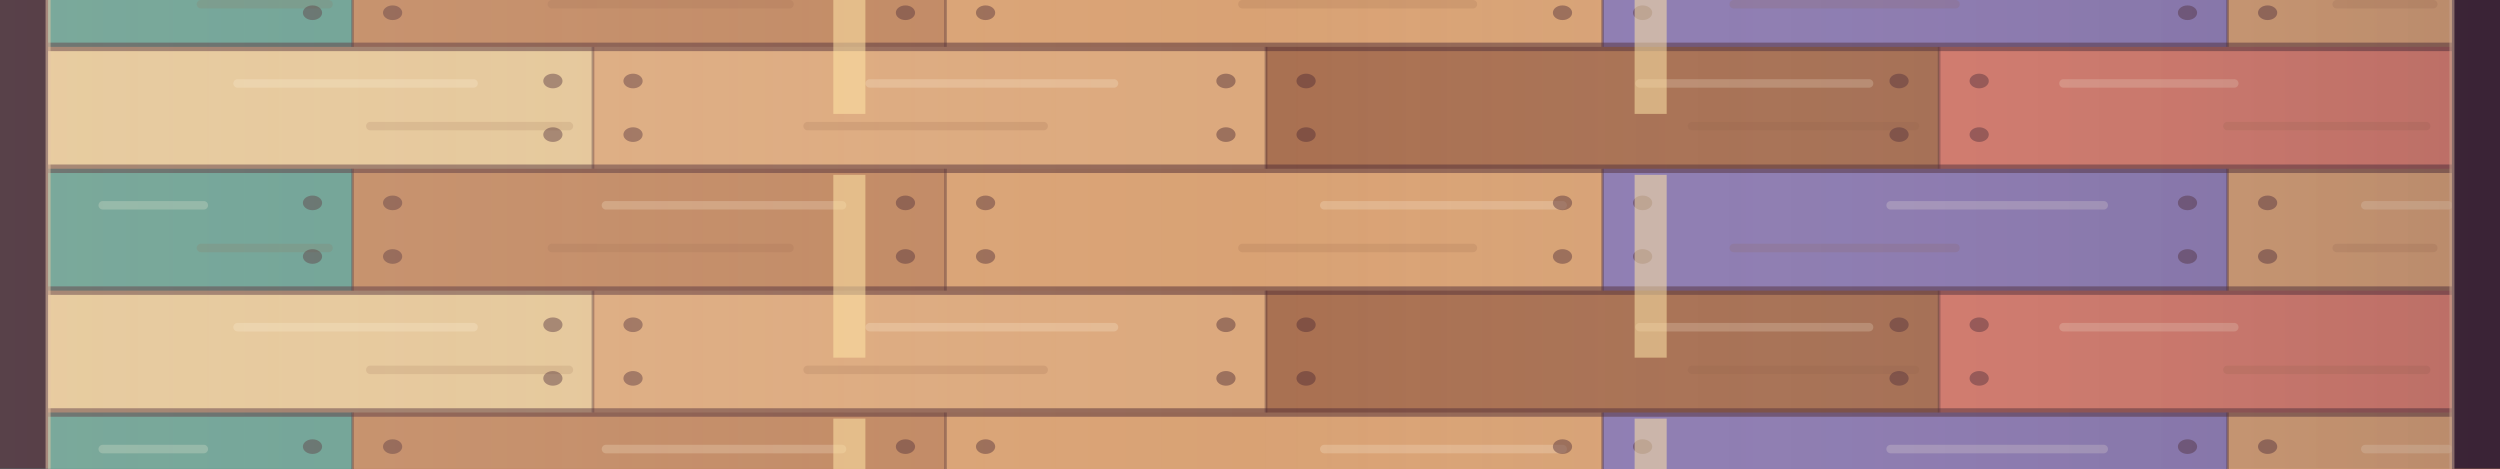
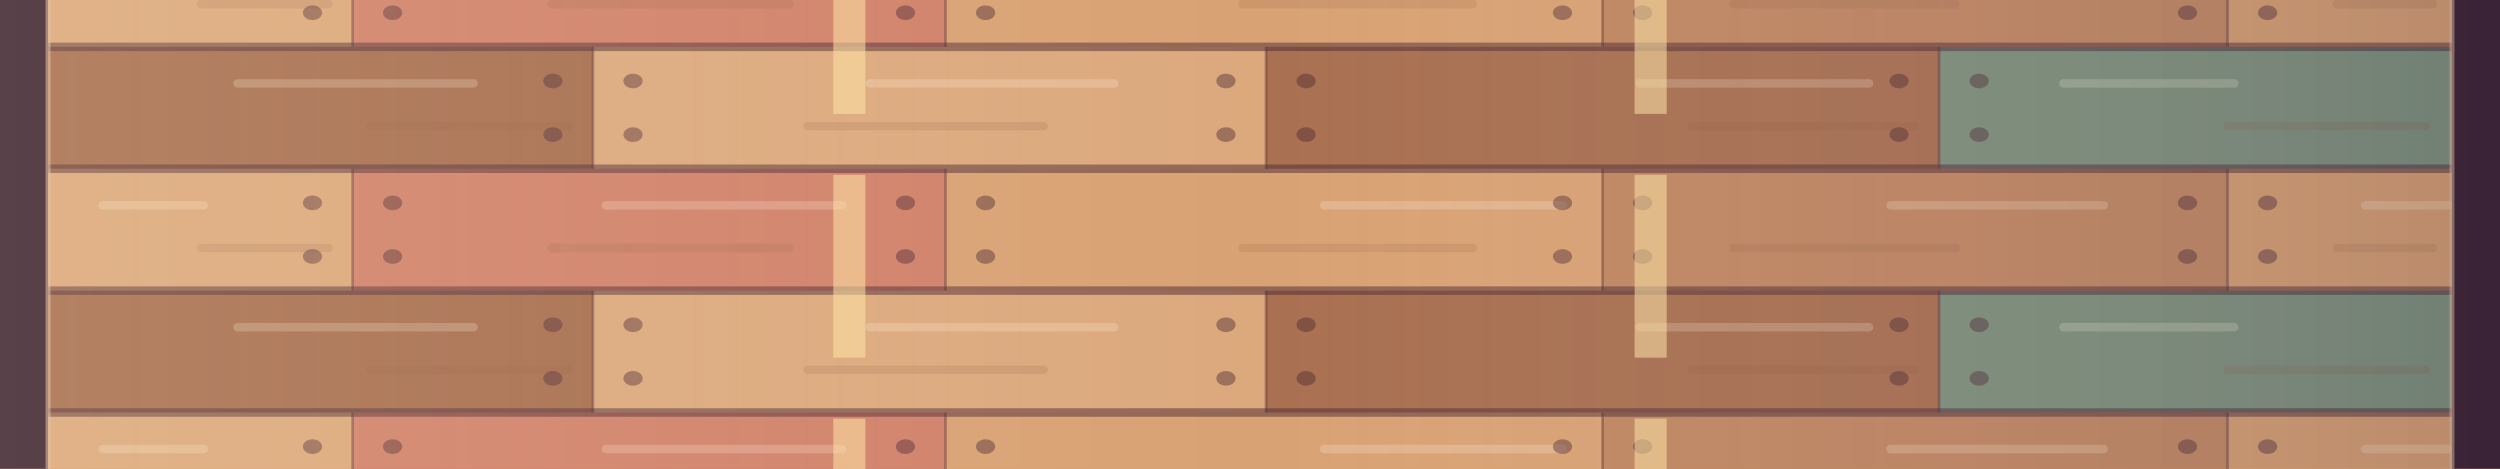
<svg xmlns="http://www.w3.org/2000/svg" width="816" height="153" viewBox="0 0 816 153">
  <rect width="816" height="153" fill="#C08660" />
-   <rect x="0" y="-64.26" width="193.54" height="40.38" fill="#e4c597" />
+   <rect x="0" y="-64.26" width="193.54" height="40.38" fill="#a86f50" />
  <rect x="193.54" y="-64.26" width="219.69" height="40.38" fill="#dca97d" />
  <rect x="413.23" y="-64.26" width="219.69" height="40.38" fill="#a97051" />
-   <rect x="632.92" y="-64.26" width="183.08" height="40.38" fill="#d77c6b" />
-   <rect x="0" y="-24.48" width="115.08" height="40.38" fill="#669d91" />
-   <rect x="115.08" y="-24.48" width="193.54" height="40.38" fill="#c18862" />
+   <rect x="632.92" y="-64.26" width="183.08" height="40.38" fill="#7f907b" />
+   <rect x="0" y="-24.48" width="115.08" height="40.38" fill="#dca87b" />
+   <rect x="115.08" y="-24.48" width="193.54" height="40.38" fill="#d1826a" />
  <rect x="308.62" y="-24.48" width="214.46" height="40.38" fill="#d9a274" />
-   <rect x="523.08" y="-24.48" width="204" height="40.38" fill="#8e7cb2" />
+   <rect x="523.08" y="-24.48" width="204" height="40.38" fill="#c18762" />
  <rect x="727.08" y="-24.48" width="88.92" height="40.38" fill="#d59e71" />
-   <rect x="0" y="15.3" width="193.54" height="40.38" fill="#e4c597" />
+   <rect x="0" y="15.3" width="193.54" height="40.38" fill="#a86f50" />
  <rect x="193.54" y="15.3" width="219.69" height="40.38" fill="#dca97d" />
  <rect x="413.23" y="15.3" width="219.69" height="40.38" fill="#a97051" />
-   <rect x="632.92" y="15.3" width="183.08" height="40.38" fill="#d77c6b" />
-   <rect x="0" y="55.08" width="115.08" height="40.38" fill="#669d91" />
-   <rect x="115.08" y="55.08" width="193.54" height="40.38" fill="#c18862" />
+   <rect x="632.92" y="15.3" width="183.08" height="40.38" fill="#7f907b" />
+   <rect x="0" y="55.08" width="115.08" height="40.38" fill="#dca87b" />
+   <rect x="115.08" y="55.08" width="193.54" height="40.38" fill="#d1826a" />
  <rect x="308.62" y="55.08" width="214.46" height="40.38" fill="#d9a274" />
-   <rect x="523.08" y="55.08" width="204" height="40.38" fill="#8e7cb2" />
+   <rect x="523.08" y="55.08" width="204" height="40.38" fill="#c18762" />
  <rect x="727.08" y="55.08" width="88.92" height="40.38" fill="#d59e71" />
-   <rect x="0" y="94.86" width="193.54" height="40.38" fill="#e4c597" />
+   <rect x="0" y="94.86" width="193.54" height="40.38" fill="#a86f50" />
  <rect x="193.54" y="94.86" width="219.69" height="40.38" fill="#dca97d" />
  <rect x="413.23" y="94.86" width="219.69" height="40.38" fill="#a97051" />
-   <rect x="632.92" y="94.86" width="183.08" height="40.38" fill="#d77c6b" />
-   <rect x="0" y="134.64" width="115.08" height="40.38" fill="#669d91" />
-   <rect x="115.08" y="134.64" width="193.54" height="40.38" fill="#c18862" />
+   <rect x="632.92" y="94.86" width="183.08" height="40.38" fill="#7f907b" />
+   <rect x="0" y="134.64" width="115.08" height="40.38" fill="#dca87b" />
+   <rect x="115.08" y="134.64" width="193.54" height="40.38" fill="#d1826a" />
  <rect x="308.62" y="134.64" width="214.46" height="40.38" fill="#d9a274" />
-   <rect x="523.08" y="134.64" width="204" height="40.38" fill="#8e7cb2" />
+   <rect x="523.08" y="134.64" width="204" height="40.38" fill="#c18762" />
  <rect x="727.08" y="134.64" width="88.92" height="40.38" fill="#d59e71" />
-   <rect x="0" y="174.42" width="193.54" height="40.38" fill="#e4c597" />
+   <rect x="0" y="174.42" width="193.54" height="40.38" fill="#a86f50" />
  <rect x="193.54" y="174.42" width="219.69" height="40.38" fill="#dca97d" />
  <rect x="413.23" y="174.42" width="219.69" height="40.38" fill="#a97051" />
-   <rect x="632.92" y="174.42" width="183.08" height="40.38" fill="#d77c6b" />
-   <rect x="0" y="214.2" width="115.08" height="40.38" fill="#669d91" />
-   <rect x="115.08" y="214.2" width="193.54" height="40.38" fill="#c18862" />
+   <rect x="632.92" y="174.42" width="183.08" height="40.38" fill="#7f907b" />
+   <rect x="0" y="214.2" width="115.08" height="40.38" fill="#dca87b" />
+   <rect x="115.08" y="214.2" width="193.54" height="40.38" fill="#d1826a" />
  <rect x="308.62" y="214.2" width="214.46" height="40.38" fill="#d9a274" />
-   <rect x="523.08" y="214.2" width="204" height="40.38" fill="#8e7cb2" />
+   <rect x="523.08" y="214.2" width="204" height="40.38" fill="#c18762" />
  <rect x="727.08" y="214.2" width="88.92" height="40.38" fill="#d59e71" />
  <path d="M77.54 -52.33H154.57" stroke="#FFF6DE" stroke-opacity="0.22" stroke-width="2.78" stroke-linecap="round" />
  <path d="M120.87 -38.4H185.69" stroke="#8C5A40" stroke-opacity="0.16" stroke-width="2.78" stroke-linecap="round" />
  <path d="M283.88 -52.33H363.6" stroke="#FFF6DE" stroke-opacity="0.22" stroke-width="2.78" stroke-linecap="round" />
  <path d="M263.6 -38.4H340.66" stroke="#8C5A40" stroke-opacity="0.16" stroke-width="2.78" stroke-linecap="round" />
  <path d="M535.16 -52.33H610.06" stroke="#FFF6DE" stroke-opacity="0.22" stroke-width="2.78" stroke-linecap="round" />
  <path d="M552.25 -38.4H625.08" stroke="#8C5A40" stroke-opacity="0.16" stroke-width="2.78" stroke-linecap="round" />
  <path d="M673.52 -52.33H729.26" stroke="#FFF6DE" stroke-opacity="0.22" stroke-width="2.78" stroke-linecap="round" />
  <path d="M727.03 -38.4H791.9" stroke="#8C5A40" stroke-opacity="0.16" stroke-width="2.78" stroke-linecap="round" />
  <path d="M33.54 -12.55H66.52" stroke="#FFF6DE" stroke-opacity="0.22" stroke-width="2.78" stroke-linecap="round" />
  <path d="M65.6 1.38H107.23" stroke="#8C5A40" stroke-opacity="0.16" stroke-width="2.78" stroke-linecap="round" />
  <path d="M197.79 -12.55H274.82" stroke="#FFF6DE" stroke-opacity="0.22" stroke-width="2.78" stroke-linecap="round" />
  <path d="M180.14 1.38H257.67" stroke="#8C5A40" stroke-opacity="0.16" stroke-width="2.78" stroke-linecap="round" />
  <path d="M432.24 -12.55H510.06" stroke="#FFF6DE" stroke-opacity="0.22" stroke-width="2.78" stroke-linecap="round" />
  <path d="M405.53 1.38H480.75" stroke="#8C5A40" stroke-opacity="0.16" stroke-width="2.78" stroke-linecap="round" />
  <path d="M617.1 -12.55H686.65" stroke="#FFF6DE" stroke-opacity="0.22" stroke-width="2.78" stroke-linecap="round" />
  <path d="M565.91 1.38H638.26" stroke="#8C5A40" stroke-opacity="0.16" stroke-width="2.78" stroke-linecap="round" />
  <path d="M772.03 -12.55H799.11" stroke="#FFF6DE" stroke-opacity="0.22" stroke-width="2.78" stroke-linecap="round" />
  <path d="M762.7 1.38H794.22" stroke="#8C5A40" stroke-opacity="0.16" stroke-width="2.78" stroke-linecap="round" />
  <path d="M77.54 27.23H154.57" stroke="#FFF6DE" stroke-opacity="0.22" stroke-width="2.78" stroke-linecap="round" />
  <path d="M120.87 41.16H185.69" stroke="#8C5A40" stroke-opacity="0.16" stroke-width="2.78" stroke-linecap="round" />
  <path d="M283.88 27.23H363.6" stroke="#FFF6DE" stroke-opacity="0.22" stroke-width="2.78" stroke-linecap="round" />
  <path d="M263.6 41.16H340.66" stroke="#8C5A40" stroke-opacity="0.16" stroke-width="2.78" stroke-linecap="round" />
  <path d="M535.16 27.23H610.06" stroke="#FFF6DE" stroke-opacity="0.22" stroke-width="2.78" stroke-linecap="round" />
  <path d="M552.25 41.16H625.08" stroke="#8C5A40" stroke-opacity="0.16" stroke-width="2.78" stroke-linecap="round" />
  <path d="M673.52 27.23H729.26" stroke="#FFF6DE" stroke-opacity="0.22" stroke-width="2.78" stroke-linecap="round" />
  <path d="M727.03 41.16H791.9" stroke="#8C5A40" stroke-opacity="0.16" stroke-width="2.78" stroke-linecap="round" />
  <path d="M33.54 67.01H66.52" stroke="#FFF6DE" stroke-opacity="0.22" stroke-width="2.78" stroke-linecap="round" />
  <path d="M65.6 80.94H107.23" stroke="#8C5A40" stroke-opacity="0.16" stroke-width="2.78" stroke-linecap="round" />
  <path d="M197.79 67.01H274.82" stroke="#FFF6DE" stroke-opacity="0.22" stroke-width="2.78" stroke-linecap="round" />
  <path d="M180.14 80.94H257.67" stroke="#8C5A40" stroke-opacity="0.16" stroke-width="2.78" stroke-linecap="round" />
  <path d="M432.24 67.01H510.06" stroke="#FFF6DE" stroke-opacity="0.22" stroke-width="2.78" stroke-linecap="round" />
  <path d="M405.53 80.94H480.75" stroke="#8C5A40" stroke-opacity="0.16" stroke-width="2.78" stroke-linecap="round" />
  <path d="M617.1 67.01H686.65" stroke="#FFF6DE" stroke-opacity="0.22" stroke-width="2.78" stroke-linecap="round" />
  <path d="M565.91 80.94H638.26" stroke="#8C5A40" stroke-opacity="0.16" stroke-width="2.78" stroke-linecap="round" />
  <path d="M772.03 67.01H799.11" stroke="#FFF6DE" stroke-opacity="0.22" stroke-width="2.78" stroke-linecap="round" />
  <path d="M762.7 80.94H794.22" stroke="#8C5A40" stroke-opacity="0.16" stroke-width="2.78" stroke-linecap="round" />
  <path d="M77.54 106.79H154.57" stroke="#FFF6DE" stroke-opacity="0.22" stroke-width="2.78" stroke-linecap="round" />
  <path d="M120.87 120.72H185.69" stroke="#8C5A40" stroke-opacity="0.16" stroke-width="2.78" stroke-linecap="round" />
  <path d="M283.88 106.79H363.6" stroke="#FFF6DE" stroke-opacity="0.22" stroke-width="2.78" stroke-linecap="round" />
  <path d="M263.6 120.72H340.66" stroke="#8C5A40" stroke-opacity="0.16" stroke-width="2.78" stroke-linecap="round" />
  <path d="M535.16 106.79H610.06" stroke="#FFF6DE" stroke-opacity="0.22" stroke-width="2.78" stroke-linecap="round" />
  <path d="M552.25 120.72H625.08" stroke="#8C5A40" stroke-opacity="0.16" stroke-width="2.78" stroke-linecap="round" />
  <path d="M673.52 106.79H729.26" stroke="#FFF6DE" stroke-opacity="0.22" stroke-width="2.78" stroke-linecap="round" />
  <path d="M727.03 120.72H791.9" stroke="#8C5A40" stroke-opacity="0.16" stroke-width="2.78" stroke-linecap="round" />
  <path d="M33.54 146.57H66.52" stroke="#FFF6DE" stroke-opacity="0.22" stroke-width="2.78" stroke-linecap="round" />
  <path d="M65.6 160.5H107.23" stroke="#8C5A40" stroke-opacity="0.16" stroke-width="2.78" stroke-linecap="round" />
  <path d="M197.79 146.57H274.82" stroke="#FFF6DE" stroke-opacity="0.22" stroke-width="2.78" stroke-linecap="round" />
  <path d="M180.14 160.5H257.67" stroke="#8C5A40" stroke-opacity="0.16" stroke-width="2.78" stroke-linecap="round" />
  <path d="M432.24 146.57H510.06" stroke="#FFF6DE" stroke-opacity="0.22" stroke-width="2.78" stroke-linecap="round" />
  <path d="M405.53 160.5H480.75" stroke="#8C5A40" stroke-opacity="0.16" stroke-width="2.78" stroke-linecap="round" />
  <path d="M617.1 146.57H686.65" stroke="#FFF6DE" stroke-opacity="0.22" stroke-width="2.78" stroke-linecap="round" />
  <path d="M565.91 160.5H638.26" stroke="#8C5A40" stroke-opacity="0.16" stroke-width="2.78" stroke-linecap="round" />
  <path d="M772.03 146.57H799.11" stroke="#FFF6DE" stroke-opacity="0.22" stroke-width="2.78" stroke-linecap="round" />
  <path d="M762.7 160.5H794.22" stroke="#8C5A40" stroke-opacity="0.16" stroke-width="2.78" stroke-linecap="round" />
  <path d="M77.54 186.35H154.57" stroke="#FFF6DE" stroke-opacity="0.22" stroke-width="2.78" stroke-linecap="round" />
  <path d="M120.87 200.28H185.69" stroke="#8C5A40" stroke-opacity="0.16" stroke-width="2.78" stroke-linecap="round" />
  <path d="M283.88 186.35H363.6" stroke="#FFF6DE" stroke-opacity="0.22" stroke-width="2.78" stroke-linecap="round" />
  <path d="M263.6 200.28H340.66" stroke="#8C5A40" stroke-opacity="0.16" stroke-width="2.78" stroke-linecap="round" />
  <path d="M535.16 186.35H610.06" stroke="#FFF6DE" stroke-opacity="0.22" stroke-width="2.78" stroke-linecap="round" />
  <path d="M552.25 200.28H625.08" stroke="#8C5A40" stroke-opacity="0.16" stroke-width="2.78" stroke-linecap="round" />
  <path d="M673.52 186.35H729.26" stroke="#FFF6DE" stroke-opacity="0.22" stroke-width="2.78" stroke-linecap="round" />
  <path d="M727.03 200.28H791.9" stroke="#8C5A40" stroke-opacity="0.16" stroke-width="2.78" stroke-linecap="round" />
  <path d="M33.54 226.13H66.52" stroke="#FFF6DE" stroke-opacity="0.22" stroke-width="2.78" stroke-linecap="round" />
  <path d="M65.6 240.06H107.23" stroke="#8C5A40" stroke-opacity="0.16" stroke-width="2.78" stroke-linecap="round" />
  <path d="M197.79 226.13H274.82" stroke="#FFF6DE" stroke-opacity="0.22" stroke-width="2.78" stroke-linecap="round" />
  <path d="M180.14 240.06H257.67" stroke="#8C5A40" stroke-opacity="0.16" stroke-width="2.78" stroke-linecap="round" />
  <path d="M432.24 226.13H510.06" stroke="#FFF6DE" stroke-opacity="0.22" stroke-width="2.78" stroke-linecap="round" />
  <path d="M405.53 240.06H480.75" stroke="#8C5A40" stroke-opacity="0.16" stroke-width="2.78" stroke-linecap="round" />
  <path d="M617.1 226.13H686.65" stroke="#FFF6DE" stroke-opacity="0.22" stroke-width="2.78" stroke-linecap="round" />
  <path d="M565.91 240.06H638.26" stroke="#8C5A40" stroke-opacity="0.16" stroke-width="2.78" stroke-linecap="round" />
  <path d="M772.03 226.13H799.11" stroke="#FFF6DE" stroke-opacity="0.22" stroke-width="2.78" stroke-linecap="round" />
  <path d="M762.7 240.06H794.22" stroke="#8C5A40" stroke-opacity="0.16" stroke-width="2.78" stroke-linecap="round" />
  <path d="M193.54 -64.26V-24.48" stroke="#4E2B34" stroke-opacity=".38" stroke-width="0.91" />
  <path d="M413.23 -64.26V-24.48" stroke="#4E2B34" stroke-opacity=".38" stroke-width="0.91" />
  <path d="M632.92 -64.26V-24.48" stroke="#4E2B34" stroke-opacity=".38" stroke-width="0.91" />
  <path d="M0 -64.26H816" stroke="#4E2B34" stroke-opacity=".5" stroke-width="2.78" />
  <path d="M115.08 -24.48V15.3" stroke="#4E2B34" stroke-opacity=".38" stroke-width="0.91" />
  <path d="M308.62 -24.48V15.3" stroke="#4E2B34" stroke-opacity=".38" stroke-width="0.91" />
  <path d="M523.08 -24.48V15.3" stroke="#4E2B34" stroke-opacity=".38" stroke-width="0.91" />
  <path d="M727.08 -24.48V15.3" stroke="#4E2B34" stroke-opacity=".38" stroke-width="0.91" />
  <path d="M0 -24.48H816" stroke="#4E2B34" stroke-opacity=".5" stroke-width="2.78" />
  <path d="M193.54 15.3V55.08" stroke="#4E2B34" stroke-opacity=".38" stroke-width="0.91" />
  <path d="M413.23 15.3V55.08" stroke="#4E2B34" stroke-opacity=".38" stroke-width="0.91" />
  <path d="M632.92 15.3V55.08" stroke="#4E2B34" stroke-opacity=".38" stroke-width="0.91" />
  <path d="M0 15.3H816" stroke="#4E2B34" stroke-opacity=".5" stroke-width="2.78" />
  <path d="M115.08 55.08V94.86" stroke="#4E2B34" stroke-opacity=".38" stroke-width="0.91" />
  <path d="M308.62 55.08V94.86" stroke="#4E2B34" stroke-opacity=".38" stroke-width="0.91" />
  <path d="M523.08 55.08V94.86" stroke="#4E2B34" stroke-opacity=".38" stroke-width="0.91" />
  <path d="M727.08 55.08V94.86" stroke="#4E2B34" stroke-opacity=".38" stroke-width="0.91" />
  <path d="M0 55.08H816" stroke="#4E2B34" stroke-opacity=".5" stroke-width="2.78" />
  <path d="M193.54 94.86V134.64" stroke="#4E2B34" stroke-opacity=".38" stroke-width="0.91" />
  <path d="M413.23 94.86V134.64" stroke="#4E2B34" stroke-opacity=".38" stroke-width="0.91" />
  <path d="M632.92 94.86V134.64" stroke="#4E2B34" stroke-opacity=".38" stroke-width="0.91" />
  <path d="M0 94.86H816" stroke="#4E2B34" stroke-opacity=".5" stroke-width="2.78" />
  <path d="M115.08 134.64V174.42" stroke="#4E2B34" stroke-opacity=".38" stroke-width="0.91" />
  <path d="M308.62 134.64V174.42" stroke="#4E2B34" stroke-opacity=".38" stroke-width="0.91" />
  <path d="M523.08 134.64V174.42" stroke="#4E2B34" stroke-opacity=".38" stroke-width="0.91" />
  <path d="M727.08 134.64V174.42" stroke="#4E2B34" stroke-opacity=".38" stroke-width="0.91" />
  <path d="M0 134.64H816" stroke="#4E2B34" stroke-opacity=".5" stroke-width="2.78" />
  <path d="M193.54 174.42V214.2" stroke="#4E2B34" stroke-opacity=".38" stroke-width="0.91" />
  <path d="M413.23 174.42V214.2" stroke="#4E2B34" stroke-opacity=".38" stroke-width="0.91" />
  <path d="M632.92 174.42V214.2" stroke="#4E2B34" stroke-opacity=".38" stroke-width="0.91" />
  <path d="M0 174.42H816" stroke="#4E2B34" stroke-opacity=".5" stroke-width="2.78" />
  <path d="M115.08 214.2V253.98" stroke="#4E2B34" stroke-opacity=".38" stroke-width="0.91" />
  <path d="M308.62 214.2V253.98" stroke="#4E2B34" stroke-opacity=".38" stroke-width="0.91" />
  <path d="M523.08 214.2V253.98" stroke="#4E2B34" stroke-opacity=".38" stroke-width="0.91" />
  <path d="M727.08 214.2V253.98" stroke="#4E2B34" stroke-opacity=".38" stroke-width="0.91" />
  <path d="M0 214.2H816" stroke="#4E2B34" stroke-opacity=".5" stroke-width="2.78" />
  <ellipse cx="180.46" cy="-53.12" rx="3.14" ry="2.39" fill="#4E2B34" fill-opacity=".45" />
  <ellipse cx="180.46" cy="-35.62" rx="3.14" ry="2.39" fill="#4E2B34" fill-opacity=".45" />
  <ellipse cx="206.62" cy="-53.12" rx="3.14" ry="2.39" fill="#4E2B34" fill-opacity=".45" />
  <ellipse cx="206.62" cy="-35.62" rx="3.14" ry="2.39" fill="#4E2B34" fill-opacity=".45" />
  <ellipse cx="400.15" cy="-53.12" rx="3.14" ry="2.39" fill="#4E2B34" fill-opacity=".45" />
  <ellipse cx="400.15" cy="-35.62" rx="3.14" ry="2.39" fill="#4E2B34" fill-opacity=".45" />
  <ellipse cx="426.31" cy="-53.12" rx="3.14" ry="2.39" fill="#4E2B34" fill-opacity=".45" />
  <ellipse cx="426.31" cy="-35.62" rx="3.14" ry="2.39" fill="#4E2B34" fill-opacity=".45" />
  <ellipse cx="619.85" cy="-53.12" rx="3.14" ry="2.39" fill="#4E2B34" fill-opacity=".45" />
  <ellipse cx="619.85" cy="-35.62" rx="3.14" ry="2.39" fill="#4E2B34" fill-opacity=".45" />
  <ellipse cx="646" cy="-53.12" rx="3.14" ry="2.39" fill="#4E2B34" fill-opacity=".45" />
  <ellipse cx="646" cy="-35.62" rx="3.14" ry="2.39" fill="#4E2B34" fill-opacity=".45" />
  <ellipse cx="102" cy="-13.34" rx="3.14" ry="2.39" fill="#4E2B34" fill-opacity=".45" />
  <ellipse cx="102" cy="4.16" rx="3.14" ry="2.39" fill="#4E2B34" fill-opacity=".45" />
  <ellipse cx="128.15" cy="-13.34" rx="3.14" ry="2.39" fill="#4E2B34" fill-opacity=".45" />
  <ellipse cx="128.15" cy="4.16" rx="3.14" ry="2.39" fill="#4E2B34" fill-opacity=".45" />
  <ellipse cx="295.54" cy="-13.34" rx="3.14" ry="2.39" fill="#4E2B34" fill-opacity=".45" />
  <ellipse cx="295.54" cy="4.16" rx="3.14" ry="2.39" fill="#4E2B34" fill-opacity=".45" />
  <ellipse cx="321.69" cy="-13.34" rx="3.14" ry="2.39" fill="#4E2B34" fill-opacity=".45" />
  <ellipse cx="321.69" cy="4.16" rx="3.14" ry="2.39" fill="#4E2B34" fill-opacity=".45" />
  <ellipse cx="510" cy="-13.34" rx="3.14" ry="2.39" fill="#4E2B34" fill-opacity=".45" />
  <ellipse cx="510" cy="4.16" rx="3.14" ry="2.39" fill="#4E2B34" fill-opacity=".45" />
  <ellipse cx="536.15" cy="-13.34" rx="3.14" ry="2.39" fill="#4E2B34" fill-opacity=".45" />
  <ellipse cx="536.15" cy="4.16" rx="3.14" ry="2.39" fill="#4E2B34" fill-opacity=".45" />
  <ellipse cx="714" cy="-13.34" rx="3.14" ry="2.39" fill="#4E2B34" fill-opacity=".45" />
  <ellipse cx="714" cy="4.16" rx="3.14" ry="2.39" fill="#4E2B34" fill-opacity=".45" />
  <ellipse cx="740.15" cy="-13.34" rx="3.14" ry="2.39" fill="#4E2B34" fill-opacity=".45" />
  <ellipse cx="740.15" cy="4.16" rx="3.14" ry="2.39" fill="#4E2B34" fill-opacity=".45" />
  <ellipse cx="180.46" cy="26.44" rx="3.14" ry="2.39" fill="#4E2B34" fill-opacity=".45" />
  <ellipse cx="180.46" cy="43.94" rx="3.14" ry="2.39" fill="#4E2B34" fill-opacity=".45" />
  <ellipse cx="206.62" cy="26.44" rx="3.14" ry="2.39" fill="#4E2B34" fill-opacity=".45" />
  <ellipse cx="206.62" cy="43.94" rx="3.14" ry="2.39" fill="#4E2B34" fill-opacity=".45" />
  <ellipse cx="400.15" cy="26.44" rx="3.14" ry="2.39" fill="#4E2B34" fill-opacity=".45" />
  <ellipse cx="400.15" cy="43.94" rx="3.14" ry="2.39" fill="#4E2B34" fill-opacity=".45" />
  <ellipse cx="426.31" cy="26.44" rx="3.14" ry="2.39" fill="#4E2B34" fill-opacity=".45" />
  <ellipse cx="426.31" cy="43.94" rx="3.14" ry="2.39" fill="#4E2B34" fill-opacity=".45" />
  <ellipse cx="619.85" cy="26.44" rx="3.14" ry="2.39" fill="#4E2B34" fill-opacity=".45" />
  <ellipse cx="619.85" cy="43.94" rx="3.14" ry="2.39" fill="#4E2B34" fill-opacity=".45" />
  <ellipse cx="646" cy="26.44" rx="3.14" ry="2.39" fill="#4E2B34" fill-opacity=".45" />
  <ellipse cx="646" cy="43.94" rx="3.14" ry="2.39" fill="#4E2B34" fill-opacity=".45" />
  <ellipse cx="102" cy="66.22" rx="3.14" ry="2.39" fill="#4E2B34" fill-opacity=".45" />
  <ellipse cx="102" cy="83.72" rx="3.14" ry="2.39" fill="#4E2B34" fill-opacity=".45" />
  <ellipse cx="128.15" cy="66.22" rx="3.14" ry="2.39" fill="#4E2B34" fill-opacity=".45" />
  <ellipse cx="128.15" cy="83.72" rx="3.14" ry="2.39" fill="#4E2B34" fill-opacity=".45" />
  <ellipse cx="295.54" cy="66.22" rx="3.14" ry="2.39" fill="#4E2B34" fill-opacity=".45" />
  <ellipse cx="295.54" cy="83.72" rx="3.14" ry="2.39" fill="#4E2B34" fill-opacity=".45" />
  <ellipse cx="321.69" cy="66.22" rx="3.14" ry="2.39" fill="#4E2B34" fill-opacity=".45" />
  <ellipse cx="321.69" cy="83.72" rx="3.14" ry="2.39" fill="#4E2B34" fill-opacity=".45" />
  <ellipse cx="510" cy="66.22" rx="3.14" ry="2.39" fill="#4E2B34" fill-opacity=".45" />
  <ellipse cx="510" cy="83.72" rx="3.14" ry="2.39" fill="#4E2B34" fill-opacity=".45" />
  <ellipse cx="536.15" cy="66.22" rx="3.14" ry="2.39" fill="#4E2B34" fill-opacity=".45" />
  <ellipse cx="536.15" cy="83.72" rx="3.14" ry="2.39" fill="#4E2B34" fill-opacity=".45" />
  <ellipse cx="714" cy="66.22" rx="3.14" ry="2.39" fill="#4E2B34" fill-opacity=".45" />
  <ellipse cx="714" cy="83.72" rx="3.14" ry="2.39" fill="#4E2B34" fill-opacity=".45" />
  <ellipse cx="740.15" cy="66.22" rx="3.14" ry="2.39" fill="#4E2B34" fill-opacity=".45" />
  <ellipse cx="740.15" cy="83.72" rx="3.14" ry="2.39" fill="#4E2B34" fill-opacity=".45" />
  <ellipse cx="180.46" cy="106" rx="3.14" ry="2.39" fill="#4E2B34" fill-opacity=".45" />
  <ellipse cx="180.46" cy="123.5" rx="3.14" ry="2.39" fill="#4E2B34" fill-opacity=".45" />
  <ellipse cx="206.62" cy="106" rx="3.14" ry="2.39" fill="#4E2B34" fill-opacity=".45" />
  <ellipse cx="206.62" cy="123.5" rx="3.14" ry="2.39" fill="#4E2B34" fill-opacity=".45" />
  <ellipse cx="400.15" cy="106" rx="3.14" ry="2.39" fill="#4E2B34" fill-opacity=".45" />
  <ellipse cx="400.15" cy="123.5" rx="3.14" ry="2.39" fill="#4E2B34" fill-opacity=".45" />
  <ellipse cx="426.31" cy="106" rx="3.14" ry="2.39" fill="#4E2B34" fill-opacity=".45" />
  <ellipse cx="426.31" cy="123.5" rx="3.14" ry="2.39" fill="#4E2B34" fill-opacity=".45" />
  <ellipse cx="619.85" cy="106" rx="3.14" ry="2.39" fill="#4E2B34" fill-opacity=".45" />
  <ellipse cx="619.85" cy="123.5" rx="3.14" ry="2.39" fill="#4E2B34" fill-opacity=".45" />
  <ellipse cx="646" cy="106" rx="3.14" ry="2.39" fill="#4E2B34" fill-opacity=".45" />
  <ellipse cx="646" cy="123.5" rx="3.14" ry="2.39" fill="#4E2B34" fill-opacity=".45" />
  <ellipse cx="102" cy="145.78" rx="3.14" ry="2.39" fill="#4E2B34" fill-opacity=".45" />
  <ellipse cx="102" cy="163.28" rx="3.14" ry="2.39" fill="#4E2B34" fill-opacity=".45" />
  <ellipse cx="128.15" cy="145.78" rx="3.14" ry="2.39" fill="#4E2B34" fill-opacity=".45" />
  <ellipse cx="128.15" cy="163.28" rx="3.14" ry="2.39" fill="#4E2B34" fill-opacity=".45" />
  <ellipse cx="295.54" cy="145.78" rx="3.14" ry="2.39" fill="#4E2B34" fill-opacity=".45" />
  <ellipse cx="295.54" cy="163.28" rx="3.14" ry="2.39" fill="#4E2B34" fill-opacity=".45" />
  <ellipse cx="321.69" cy="145.78" rx="3.14" ry="2.39" fill="#4E2B34" fill-opacity=".45" />
  <ellipse cx="321.69" cy="163.28" rx="3.14" ry="2.39" fill="#4E2B34" fill-opacity=".45" />
  <ellipse cx="510" cy="145.78" rx="3.14" ry="2.39" fill="#4E2B34" fill-opacity=".45" />
  <ellipse cx="510" cy="163.28" rx="3.14" ry="2.39" fill="#4E2B34" fill-opacity=".45" />
  <ellipse cx="536.15" cy="145.78" rx="3.14" ry="2.39" fill="#4E2B34" fill-opacity=".45" />
  <ellipse cx="536.15" cy="163.28" rx="3.14" ry="2.39" fill="#4E2B34" fill-opacity=".45" />
  <ellipse cx="714" cy="145.78" rx="3.14" ry="2.39" fill="#4E2B34" fill-opacity=".45" />
  <ellipse cx="714" cy="163.28" rx="3.14" ry="2.39" fill="#4E2B34" fill-opacity=".45" />
  <ellipse cx="740.15" cy="145.78" rx="3.14" ry="2.39" fill="#4E2B34" fill-opacity=".45" />
  <ellipse cx="740.15" cy="163.28" rx="3.14" ry="2.39" fill="#4E2B34" fill-opacity=".45" />
  <ellipse cx="180.46" cy="185.56" rx="3.14" ry="2.39" fill="#4E2B34" fill-opacity=".45" />
  <ellipse cx="180.46" cy="203.06" rx="3.14" ry="2.39" fill="#4E2B34" fill-opacity=".45" />
  <ellipse cx="206.62" cy="185.56" rx="3.14" ry="2.39" fill="#4E2B34" fill-opacity=".45" />
  <ellipse cx="206.62" cy="203.06" rx="3.14" ry="2.39" fill="#4E2B34" fill-opacity=".45" />
  <ellipse cx="400.15" cy="185.56" rx="3.14" ry="2.39" fill="#4E2B34" fill-opacity=".45" />
  <ellipse cx="400.15" cy="203.06" rx="3.14" ry="2.39" fill="#4E2B34" fill-opacity=".45" />
  <ellipse cx="426.31" cy="185.56" rx="3.14" ry="2.39" fill="#4E2B34" fill-opacity=".45" />
  <ellipse cx="426.31" cy="203.06" rx="3.14" ry="2.39" fill="#4E2B34" fill-opacity=".45" />
  <ellipse cx="619.85" cy="185.56" rx="3.14" ry="2.39" fill="#4E2B34" fill-opacity=".45" />
  <ellipse cx="619.85" cy="203.06" rx="3.14" ry="2.39" fill="#4E2B34" fill-opacity=".45" />
  <ellipse cx="646" cy="185.56" rx="3.14" ry="2.39" fill="#4E2B34" fill-opacity=".45" />
  <ellipse cx="646" cy="203.06" rx="3.14" ry="2.39" fill="#4E2B34" fill-opacity=".45" />
  <ellipse cx="102" cy="225.34" rx="3.14" ry="2.39" fill="#4E2B34" fill-opacity=".45" />
  <ellipse cx="102" cy="242.84" rx="3.14" ry="2.39" fill="#4E2B34" fill-opacity=".45" />
  <ellipse cx="128.15" cy="225.34" rx="3.14" ry="2.39" fill="#4E2B34" fill-opacity=".45" />
  <ellipse cx="128.15" cy="242.84" rx="3.14" ry="2.39" fill="#4E2B34" fill-opacity=".45" />
  <ellipse cx="295.54" cy="225.34" rx="3.14" ry="2.39" fill="#4E2B34" fill-opacity=".45" />
  <ellipse cx="295.54" cy="242.84" rx="3.14" ry="2.39" fill="#4E2B34" fill-opacity=".45" />
  <ellipse cx="321.69" cy="225.34" rx="3.14" ry="2.39" fill="#4E2B34" fill-opacity=".45" />
  <ellipse cx="321.69" cy="242.84" rx="3.14" ry="2.39" fill="#4E2B34" fill-opacity=".45" />
  <ellipse cx="510" cy="225.34" rx="3.14" ry="2.39" fill="#4E2B34" fill-opacity=".45" />
  <ellipse cx="510" cy="242.84" rx="3.14" ry="2.39" fill="#4E2B34" fill-opacity=".45" />
  <ellipse cx="536.15" cy="225.34" rx="3.14" ry="2.39" fill="#4E2B34" fill-opacity=".45" />
  <ellipse cx="536.15" cy="242.84" rx="3.14" ry="2.39" fill="#4E2B34" fill-opacity=".45" />
  <ellipse cx="714" cy="225.34" rx="3.14" ry="2.39" fill="#4E2B34" fill-opacity=".45" />
  <ellipse cx="714" cy="242.84" rx="3.14" ry="2.39" fill="#4E2B34" fill-opacity=".45" />
  <ellipse cx="740.15" cy="225.34" rx="3.14" ry="2.39" fill="#4E2B34" fill-opacity=".45" />
  <ellipse cx="740.15" cy="242.84" rx="3.14" ry="2.39" fill="#4E2B34" fill-opacity=".45" />
  <rect x="272" y="-22.49" width="10.46" height="59.67" fill="#FFE3A2" fill-opacity=".55" />
  <rect x="533.54" y="-22.49" width="10.46" height="59.67" fill="#FFE3A2" fill-opacity=".55" />
  <rect x="272" y="57.07" width="10.46" height="59.67" fill="#FFE3A2" fill-opacity=".55" />
  <rect x="533.54" y="57.07" width="10.46" height="59.67" fill="#FFE3A2" fill-opacity=".55" />
  <rect x="272" y="136.63" width="10.46" height="59.67" fill="#FFE3A2" fill-opacity=".55" />
  <rect x="533.54" y="136.63" width="10.46" height="59.67" fill="#FFE3A2" fill-opacity=".55" />
  <rect x="272" y="216.19" width="10.46" height="59.67" fill="#FFE3A2" fill-opacity=".55" />
  <rect x="533.54" y="216.19" width="10.46" height="59.67" fill="#FFE3A2" fill-opacity=".55" />
  <rect x="0" y="0" width="15.69" height="153" fill="#3E2432" />
  <rect x="800.31" y="0" width="15.69" height="153" fill="#3E2432" />
  <path d="M15.69 0V153M800.31 0V153" stroke="#e4be9e" stroke-opacity=".55" stroke-width="1.63" />
  <defs>
    <linearGradient id="l" x1="0" x2="1" y1="0" y2="0">
      <stop offset="0" stop-color="#FFF4D8" stop-opacity="0.14" />
      <stop offset=".5" stop-color="#FFFFFF" stop-opacity="0" />
      <stop offset="1" stop-color="#211C47" stop-opacity="0.16" />
    </linearGradient>
  </defs>
  <rect width="816" height="153" fill="url(#l)" />
</svg>
